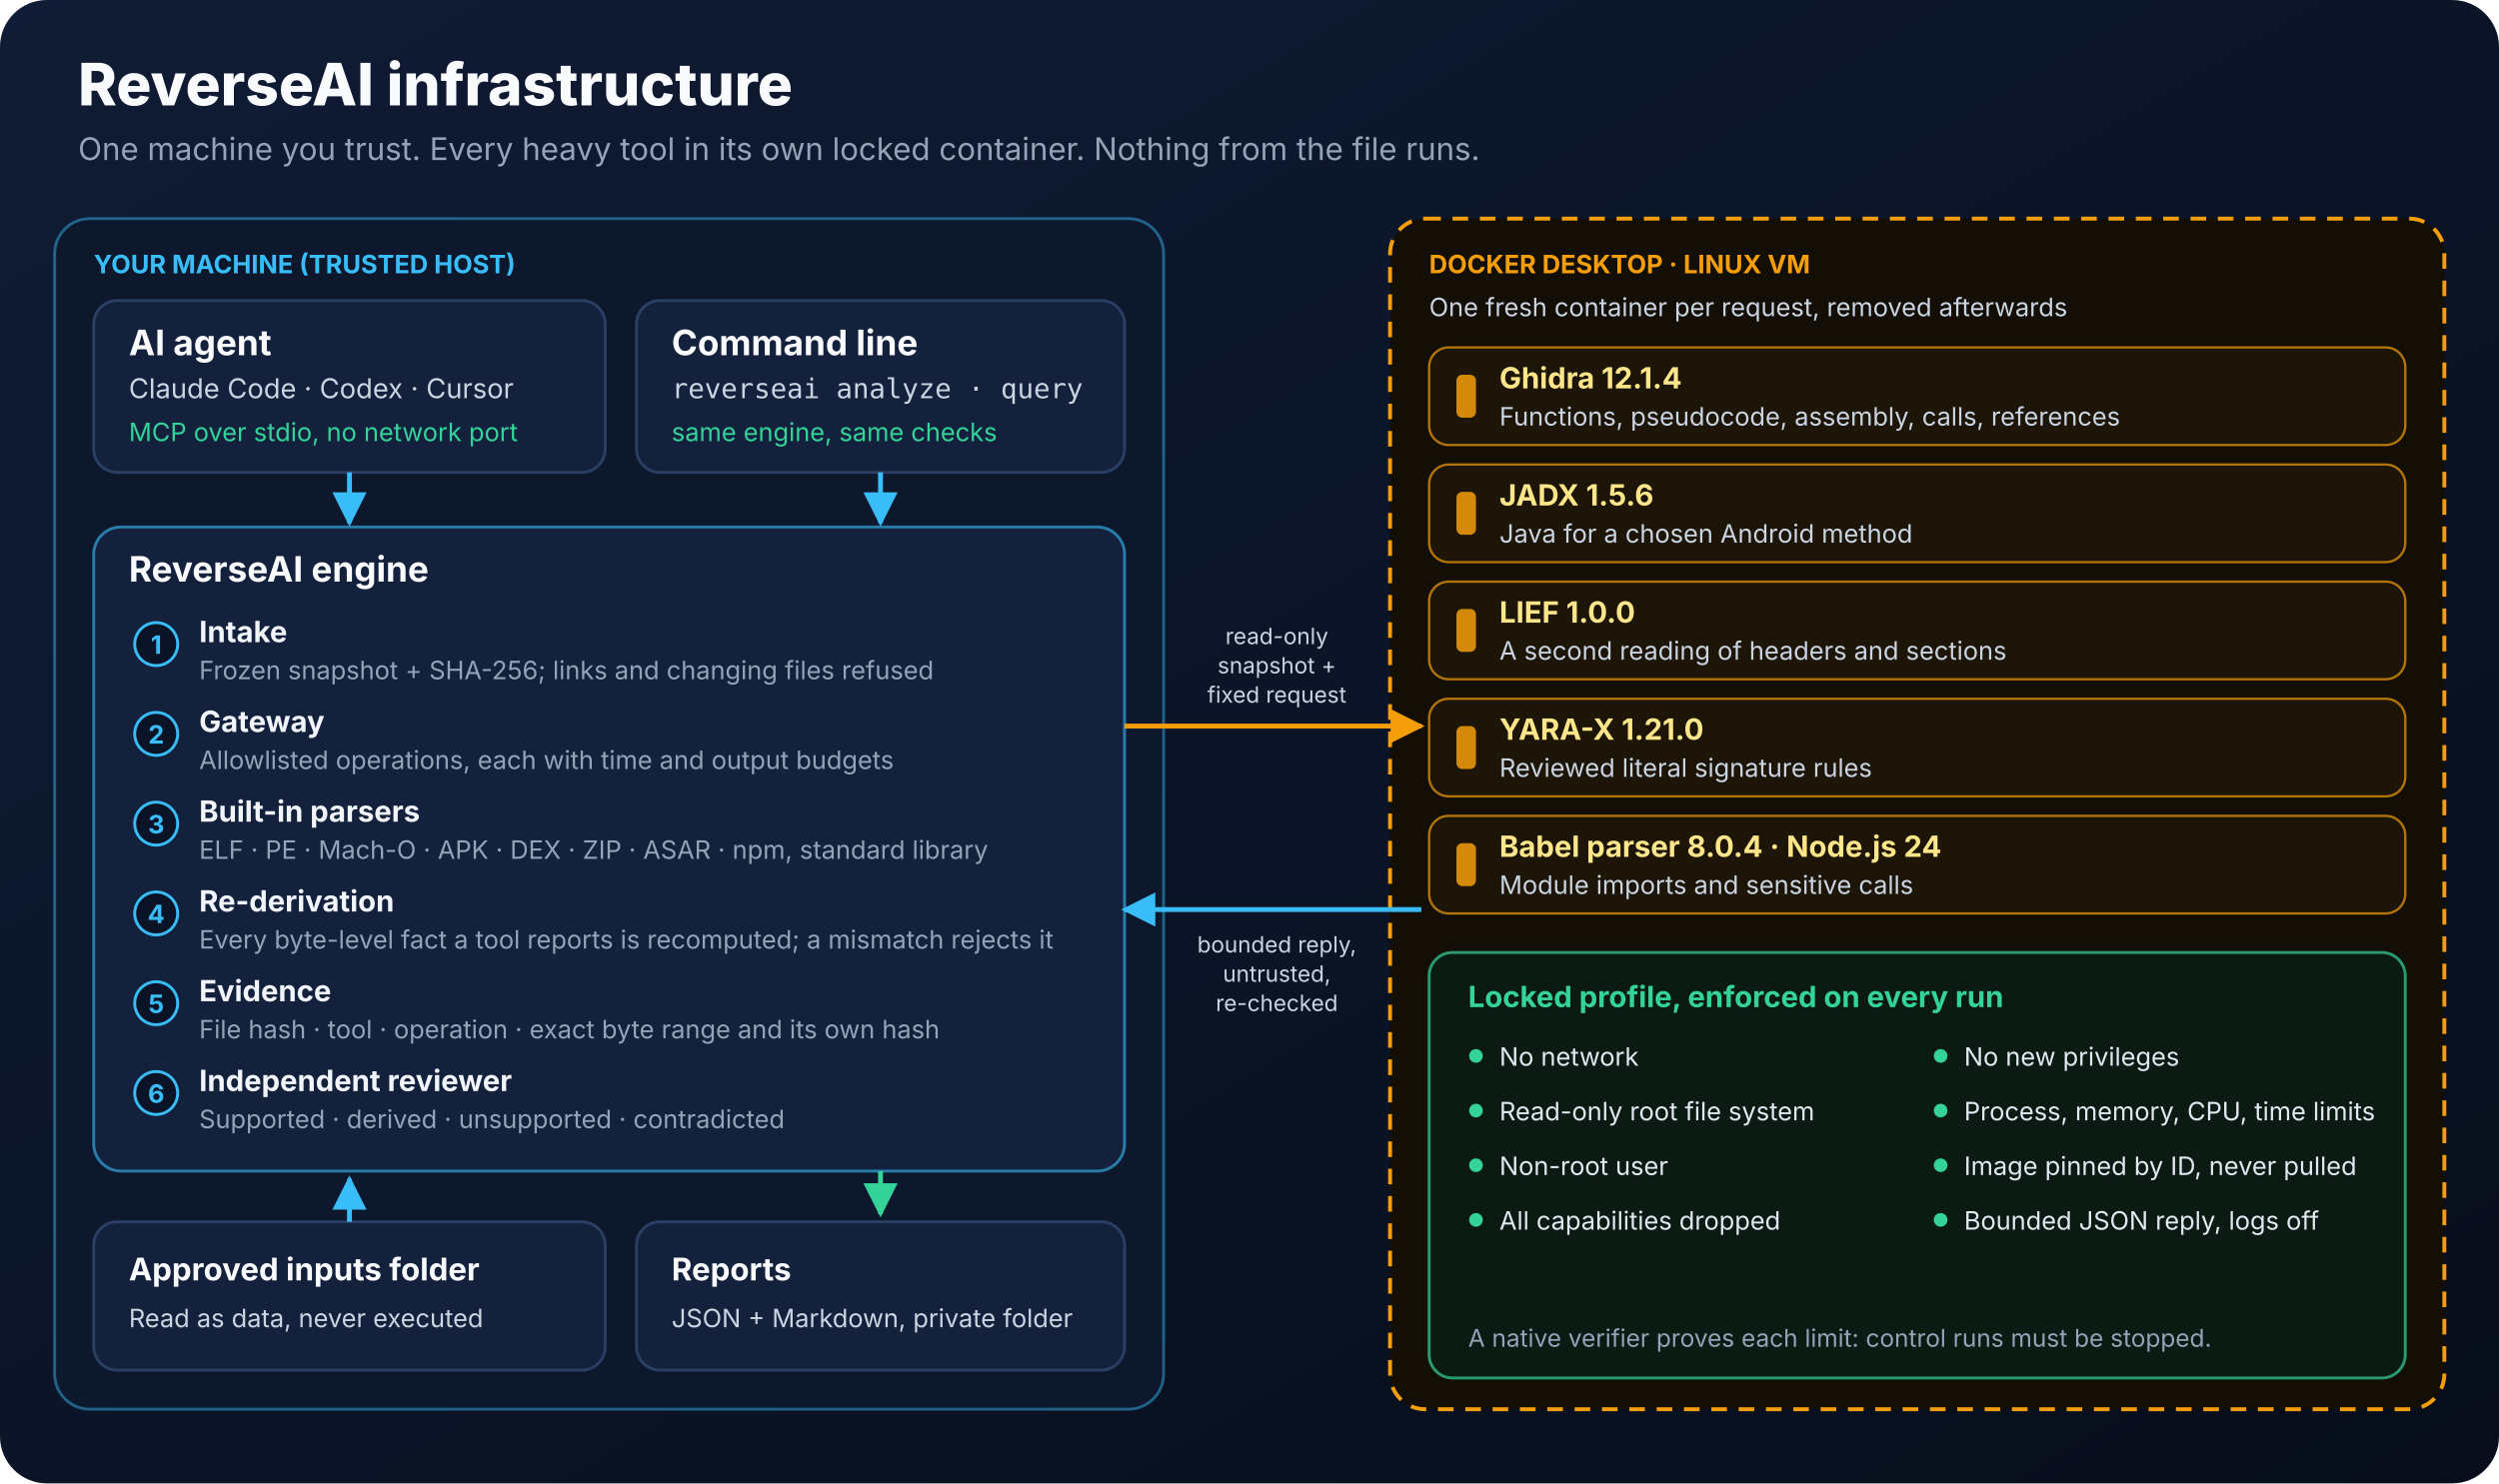
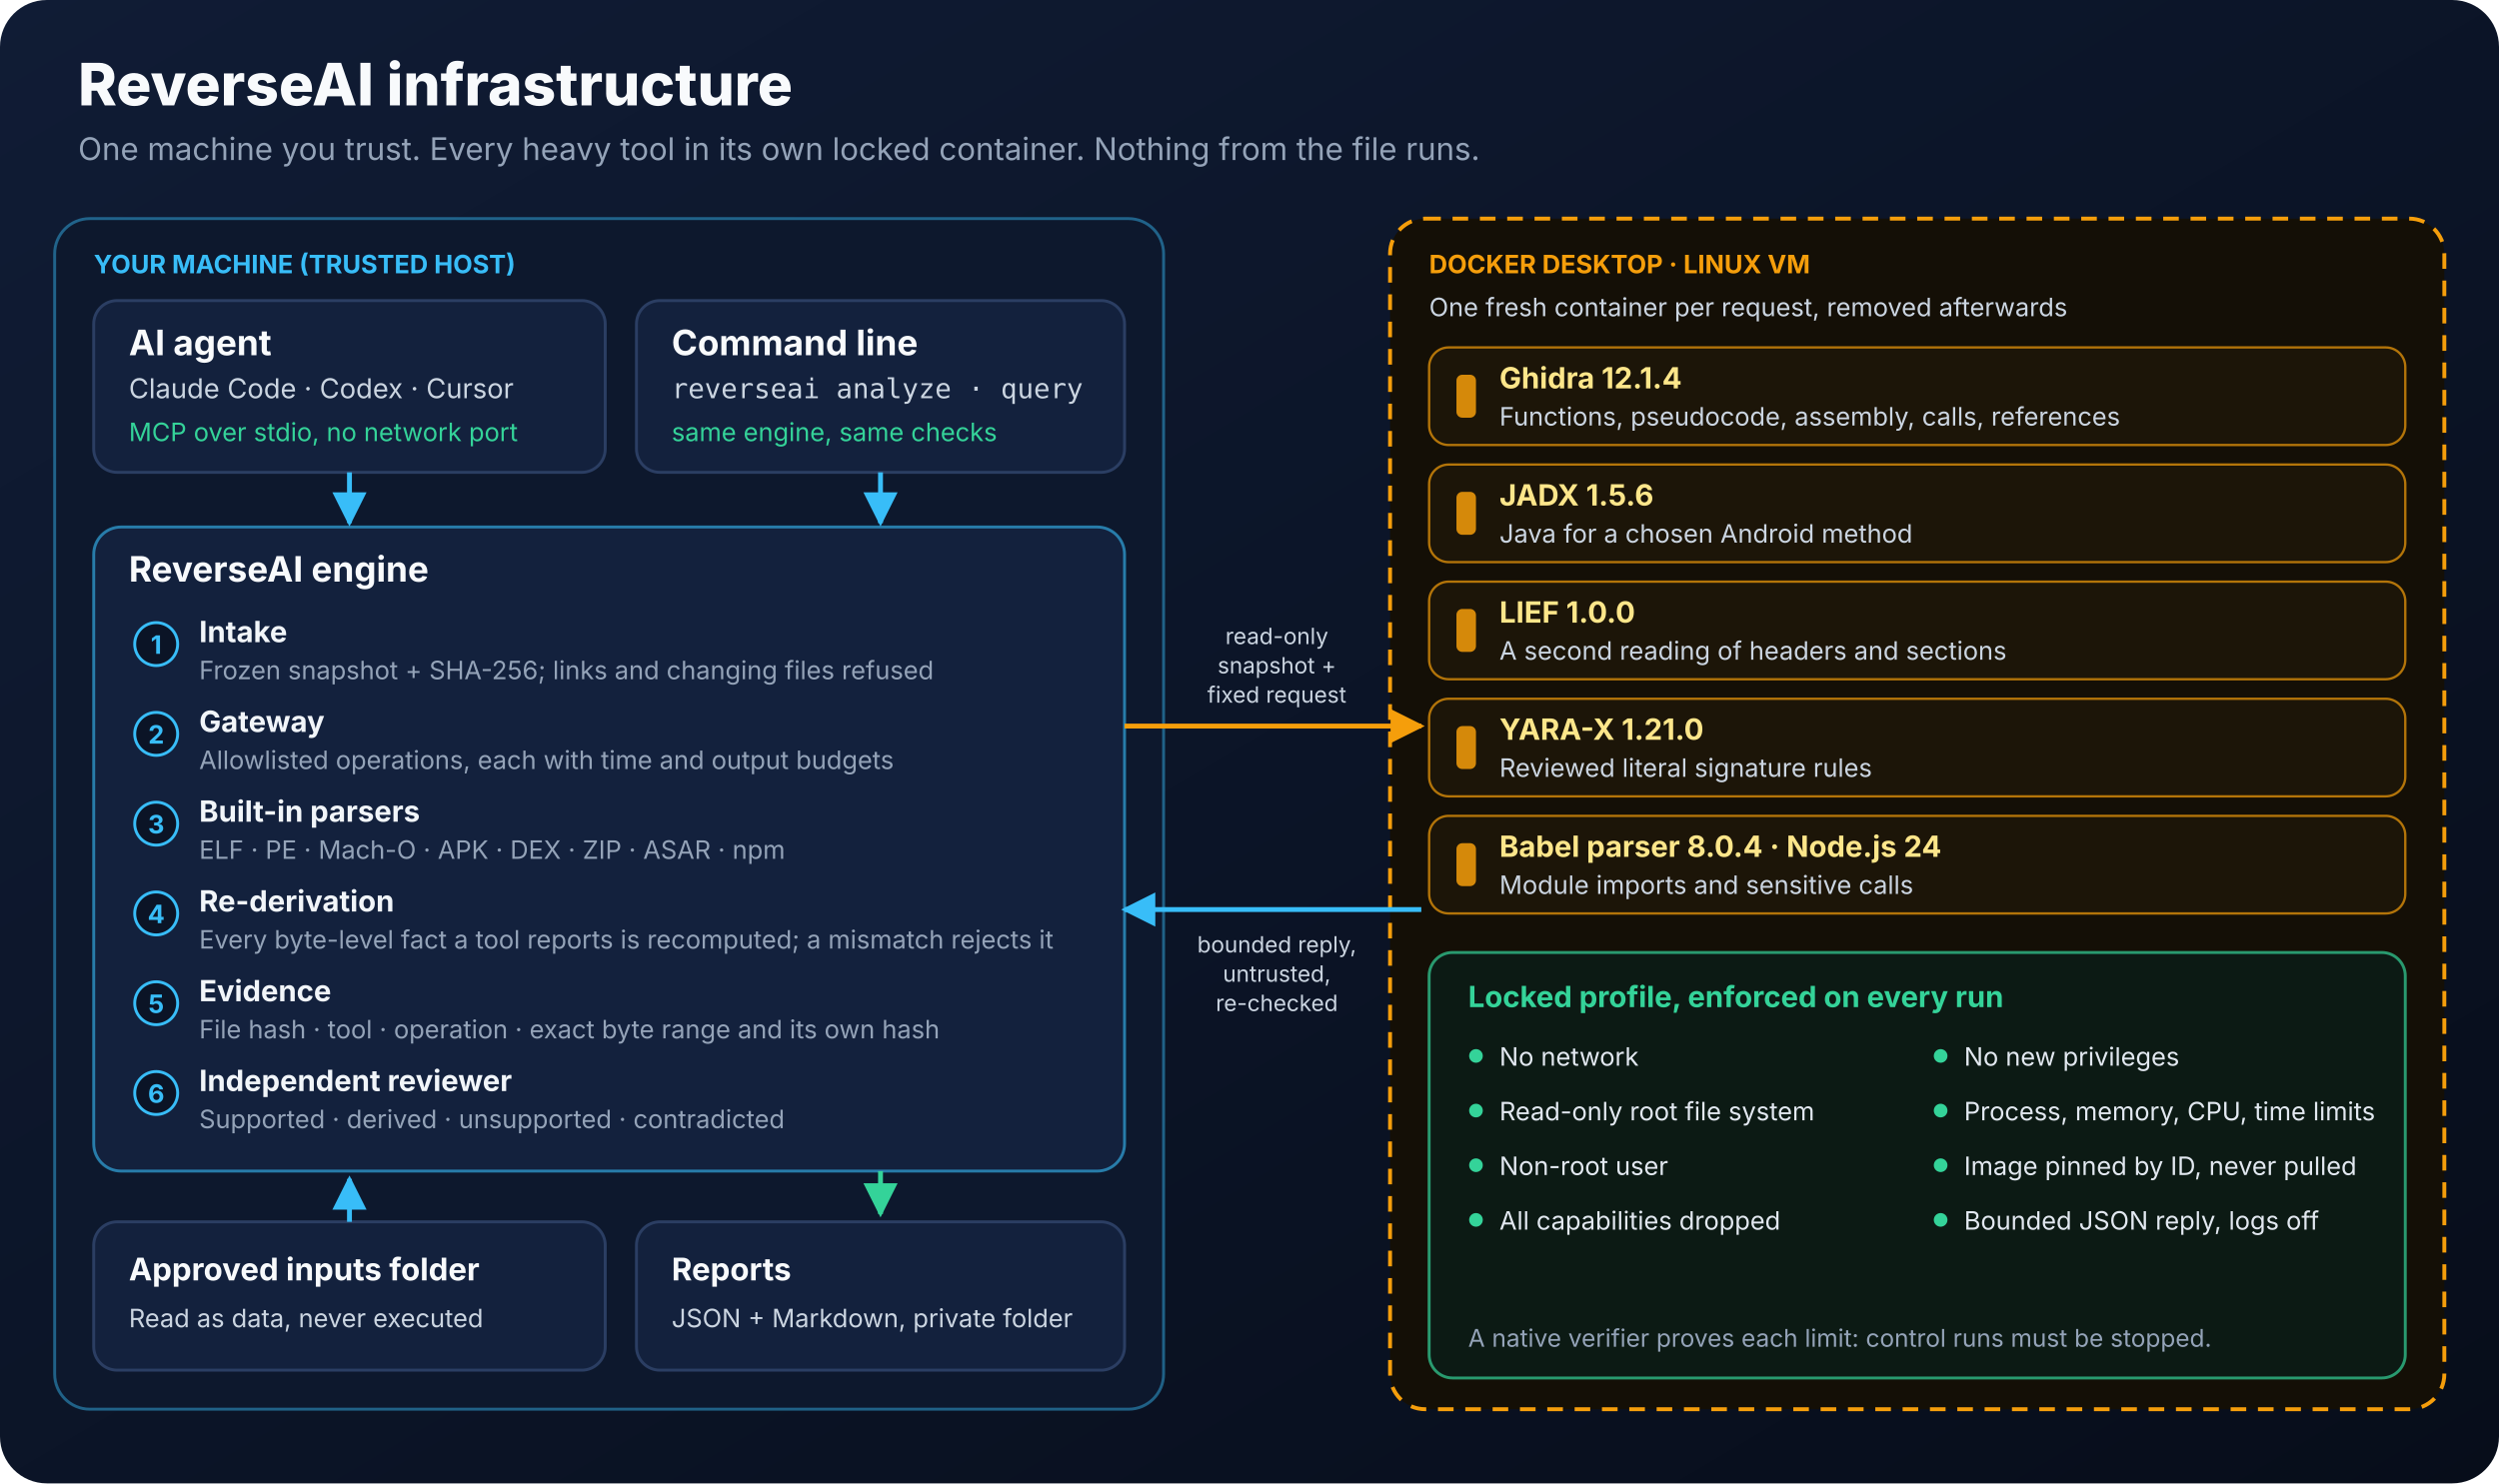
<svg xmlns="http://www.w3.org/2000/svg" viewBox="0 0 1280 760" width="1280" height="760" role="img" aria-labelledby="title desc">
  <defs>
    <linearGradient id="bg" x1="0" y1="0" x2="1" y2="1">
      <stop offset="0" stop-color="#101C35" />
      <stop offset="1" stop-color="#070D1A" />
    </linearGradient>
    <marker id="blue" viewBox="0 0 10 10" refX="9" refY="5" markerWidth="7" markerHeight="7" orient="auto-start-reverse">
      <path d="M0,0 L10,5 L0,10 z" fill="#38BDF8" />
    </marker>
    <marker id="green" viewBox="0 0 10 10" refX="9" refY="5" markerWidth="7" markerHeight="7" orient="auto-start-reverse">
      <path d="M0,0 L10,5 L0,10 z" fill="#34D399" />
    </marker>
    <marker id="orange" viewBox="0 0 10 10" refX="9" refY="5" markerWidth="7" markerHeight="7" orient="auto-start-reverse">
      <path d="M0,0 L10,5 L0,10 z" fill="#F59E0B" />
    </marker>
  </defs>
  <rect width="1280" height="760" rx="24" fill="url(#bg)" />
  <text x="40" y="54" font-family="Inter, 'Segoe UI', 'Helvetica Neue', Helvetica, Arial, sans-serif" font-size="30" font-weight="800" fill="#F8FAFC" text-anchor="start">ReverseAI infrastructure</text>
  <text x="40" y="82" font-family="Inter, 'Segoe UI', 'Helvetica Neue', Helvetica, Arial, sans-serif" font-size="16" font-weight="400" fill="#94A3B8" text-anchor="start">One machine you trust. Every heavy tool in its own locked container. Nothing from the file runs.</text>
  <rect x="28" y="112" width="568" height="610" rx="18" fill="#0D182D" stroke="#38BDF8" stroke-width="1.5" stroke-opacity="0.45" />
  <text x="48" y="140" font-family="Inter, 'Segoe UI', 'Helvetica Neue', Helvetica, Arial, sans-serif" font-size="13" font-weight="700" fill="#38BDF8" text-anchor="start">YOUR MACHINE (TRUSTED HOST)</text>
  <rect x="48" y="154" width="262" height="88" rx="12" fill="#13213D" stroke="#2B3E63" stroke-width="1.5" />
  <text x="66" y="182" font-family="Inter, 'Segoe UI', 'Helvetica Neue', Helvetica, Arial, sans-serif" font-size="18" font-weight="700" fill="#F8FAFC" text-anchor="start">AI agent</text>
  <text x="66" y="204" font-family="Inter, 'Segoe UI', 'Helvetica Neue', Helvetica, Arial, sans-serif" font-size="14" font-weight="400" fill="#CBD5E1" text-anchor="start">Claude Code · Codex · Cursor</text>
  <text x="66" y="226" font-family="Inter, 'Segoe UI', 'Helvetica Neue', Helvetica, Arial, sans-serif" font-size="13" font-weight="400" fill="#34D399" text-anchor="start">MCP over stdio, no network port</text>
  <rect x="326" y="154" width="250" height="88" rx="12" fill="#13213D" stroke="#2B3E63" stroke-width="1.5" />
  <text x="344" y="182" font-family="Inter, 'Segoe UI', 'Helvetica Neue', Helvetica, Arial, sans-serif" font-size="18" font-weight="700" fill="#F8FAFC" text-anchor="start">Command line</text>
  <text x="344" y="204" font-family="'JetBrains Mono', 'SF Mono', Menlo, Consolas, monospace" font-size="14" font-weight="400" fill="#CBD5E1" text-anchor="start">reverseai analyze · query</text>
  <text x="344" y="226" font-family="Inter, 'Segoe UI', 'Helvetica Neue', Helvetica, Arial, sans-serif" font-size="13" font-weight="400" fill="#34D399" text-anchor="start">same engine, same checks</text>
  <line x1="179" y1="242" x2="179" y2="268" stroke="#38BDF8" stroke-width="2.5" marker-end="url(#blue)" />
  <line x1="451" y1="242" x2="451" y2="268" stroke="#38BDF8" stroke-width="2.5" marker-end="url(#blue)" />
  <rect x="48" y="270" width="528" height="330" rx="14" fill="#13213D" stroke="#38BDF8" stroke-width="1.5" stroke-opacity="0.6" />
  <text x="66" y="298" font-family="Inter, 'Segoe UI', 'Helvetica Neue', Helvetica, Arial, sans-serif" font-size="18" font-weight="700" fill="#F8FAFC" text-anchor="start">ReverseAI engine</text>
  <circle cx="80" cy="330" r="11" fill="#0B1426" stroke="#38BDF8" stroke-width="1.5" />
  <text x="80" y="335" font-family="Inter, 'Segoe UI', 'Helvetica Neue', Helvetica, Arial, sans-serif" font-size="13" font-weight="700" fill="#38BDF8" text-anchor="middle">1</text>
  <text x="102" y="329" font-family="Inter, 'Segoe UI', 'Helvetica Neue', Helvetica, Arial, sans-serif" font-size="15" font-weight="700" fill="#F1F5F9" text-anchor="start">Intake</text>
  <text x="102" y="348" font-family="Inter, 'Segoe UI', 'Helvetica Neue', Helvetica, Arial, sans-serif" font-size="13" font-weight="400" fill="#94A3B8" text-anchor="start">Frozen snapshot + SHA-256; links and changing files refused</text>
  <circle cx="80" cy="376" r="11" fill="#0B1426" stroke="#38BDF8" stroke-width="1.5" />
  <text x="80" y="381" font-family="Inter, 'Segoe UI', 'Helvetica Neue', Helvetica, Arial, sans-serif" font-size="13" font-weight="700" fill="#38BDF8" text-anchor="middle">2</text>
  <text x="102" y="375" font-family="Inter, 'Segoe UI', 'Helvetica Neue', Helvetica, Arial, sans-serif" font-size="15" font-weight="700" fill="#F1F5F9" text-anchor="start">Gateway</text>
  <text x="102" y="394" font-family="Inter, 'Segoe UI', 'Helvetica Neue', Helvetica, Arial, sans-serif" font-size="13" font-weight="400" fill="#94A3B8" text-anchor="start">Allowlisted operations, each with time and output budgets</text>
  <circle cx="80" cy="422" r="11" fill="#0B1426" stroke="#38BDF8" stroke-width="1.5" />
  <text x="80" y="427" font-family="Inter, 'Segoe UI', 'Helvetica Neue', Helvetica, Arial, sans-serif" font-size="13" font-weight="700" fill="#38BDF8" text-anchor="middle">3</text>
  <text x="102" y="421" font-family="Inter, 'Segoe UI', 'Helvetica Neue', Helvetica, Arial, sans-serif" font-size="15" font-weight="700" fill="#F1F5F9" text-anchor="start">Built-in parsers</text>
-   <text x="102" y="440" font-family="Inter, 'Segoe UI', 'Helvetica Neue', Helvetica, Arial, sans-serif" font-size="13" font-weight="400" fill="#94A3B8" text-anchor="start">ELF · PE · Mach-O · APK · DEX · ZIP · ASAR · npm, standard library</text>
+   <text x="102" y="440" font-family="Inter, 'Segoe UI', 'Helvetica Neue', Helvetica, Arial, sans-serif" font-size="13" font-weight="400" fill="#94A3B8" text-anchor="start">ELF · PE · Mach-O · APK · DEX · ZIP · ASAR · npm</text>
  <circle cx="80" cy="468" r="11" fill="#0B1426" stroke="#38BDF8" stroke-width="1.5" />
  <text x="80" y="473" font-family="Inter, 'Segoe UI', 'Helvetica Neue', Helvetica, Arial, sans-serif" font-size="13" font-weight="700" fill="#38BDF8" text-anchor="middle">4</text>
  <text x="102" y="467" font-family="Inter, 'Segoe UI', 'Helvetica Neue', Helvetica, Arial, sans-serif" font-size="15" font-weight="700" fill="#F1F5F9" text-anchor="start">Re-derivation</text>
  <text x="102" y="486" font-family="Inter, 'Segoe UI', 'Helvetica Neue', Helvetica, Arial, sans-serif" font-size="13" font-weight="400" fill="#94A3B8" text-anchor="start">Every byte-level fact a tool reports is recomputed; a mismatch rejects it</text>
  <circle cx="80" cy="514" r="11" fill="#0B1426" stroke="#38BDF8" stroke-width="1.5" />
  <text x="80" y="519" font-family="Inter, 'Segoe UI', 'Helvetica Neue', Helvetica, Arial, sans-serif" font-size="13" font-weight="700" fill="#38BDF8" text-anchor="middle">5</text>
  <text x="102" y="513" font-family="Inter, 'Segoe UI', 'Helvetica Neue', Helvetica, Arial, sans-serif" font-size="15" font-weight="700" fill="#F1F5F9" text-anchor="start">Evidence</text>
  <text x="102" y="532" font-family="Inter, 'Segoe UI', 'Helvetica Neue', Helvetica, Arial, sans-serif" font-size="13" font-weight="400" fill="#94A3B8" text-anchor="start">File hash · tool · operation · exact byte range and its own hash</text>
  <circle cx="80" cy="560" r="11" fill="#0B1426" stroke="#38BDF8" stroke-width="1.5" />
  <text x="80" y="565" font-family="Inter, 'Segoe UI', 'Helvetica Neue', Helvetica, Arial, sans-serif" font-size="13" font-weight="700" fill="#38BDF8" text-anchor="middle">6</text>
  <text x="102" y="559" font-family="Inter, 'Segoe UI', 'Helvetica Neue', Helvetica, Arial, sans-serif" font-size="15" font-weight="700" fill="#F1F5F9" text-anchor="start">Independent reviewer</text>
  <text x="102" y="578" font-family="Inter, 'Segoe UI', 'Helvetica Neue', Helvetica, Arial, sans-serif" font-size="13" font-weight="400" fill="#94A3B8" text-anchor="start">Supported · derived · unsupported · contradicted</text>
  <rect x="48" y="626" width="262" height="76" rx="12" fill="#13213D" stroke="#2B3E63" stroke-width="1.5" />
  <text x="66" y="656" font-family="Inter, 'Segoe UI', 'Helvetica Neue', Helvetica, Arial, sans-serif" font-size="16" font-weight="700" fill="#F8FAFC" text-anchor="start">Approved inputs folder</text>
  <text x="66" y="680" font-family="Inter, 'Segoe UI', 'Helvetica Neue', Helvetica, Arial, sans-serif" font-size="13" font-weight="400" fill="#CBD5E1" text-anchor="start">Read as data, never executed</text>
  <rect x="326" y="626" width="250" height="76" rx="12" fill="#13213D" stroke="#2B3E63" stroke-width="1.5" />
  <text x="344" y="656" font-family="Inter, 'Segoe UI', 'Helvetica Neue', Helvetica, Arial, sans-serif" font-size="16" font-weight="700" fill="#F8FAFC" text-anchor="start">Reports</text>
  <text x="344" y="680" font-family="Inter, 'Segoe UI', 'Helvetica Neue', Helvetica, Arial, sans-serif" font-size="13" font-weight="400" fill="#CBD5E1" text-anchor="start">JSON + Markdown, private folder</text>
  <line x1="179" y1="626" x2="179" y2="604" stroke="#38BDF8" stroke-width="2.5" marker-end="url(#blue)" />
  <line x1="451" y1="600" x2="451" y2="622" stroke="#34D399" stroke-width="2.5" marker-end="url(#green)" />
  <rect x="712" y="112" width="540" height="610" rx="18" fill="#140F06" stroke="#F59E0B" stroke-width="2" stroke-dasharray="8 6" />
  <text x="732" y="140" font-family="Inter, 'Segoe UI', 'Helvetica Neue', Helvetica, Arial, sans-serif" font-size="13" font-weight="700" fill="#F59E0B" text-anchor="start">DOCKER DESKTOP · LINUX VM</text>
  <text x="732" y="162" font-family="Inter, 'Segoe UI', 'Helvetica Neue', Helvetica, Arial, sans-serif" font-size="13" font-weight="400" fill="#CBD5E1" text-anchor="start">One fresh container per request, removed afterwards</text>
  <rect x="732" y="178" width="500" height="50" rx="10" fill="#1C1508" stroke="#F59E0B" stroke-width="1.2" stroke-opacity="0.7" />
  <rect x="746" y="192" width="10" height="22" rx="3" fill="#F59E0B" fill-opacity="0.85" />
  <text x="768" y="199" font-family="Inter, 'Segoe UI', 'Helvetica Neue', Helvetica, Arial, sans-serif" font-size="15" font-weight="700" fill="#FDE68A" text-anchor="start">Ghidra 12.1.4</text>
  <text x="768" y="218" font-family="Inter, 'Segoe UI', 'Helvetica Neue', Helvetica, Arial, sans-serif" font-size="13" font-weight="400" fill="#CBD5E1" text-anchor="start">Functions, pseudocode, assembly, calls, references</text>
  <rect x="732" y="238" width="500" height="50" rx="10" fill="#1C1508" stroke="#F59E0B" stroke-width="1.2" stroke-opacity="0.7" />
  <rect x="746" y="252" width="10" height="22" rx="3" fill="#F59E0B" fill-opacity="0.85" />
  <text x="768" y="259" font-family="Inter, 'Segoe UI', 'Helvetica Neue', Helvetica, Arial, sans-serif" font-size="15" font-weight="700" fill="#FDE68A" text-anchor="start">JADX 1.5.6</text>
  <text x="768" y="278" font-family="Inter, 'Segoe UI', 'Helvetica Neue', Helvetica, Arial, sans-serif" font-size="13" font-weight="400" fill="#CBD5E1" text-anchor="start">Java for a chosen Android method</text>
  <rect x="732" y="298" width="500" height="50" rx="10" fill="#1C1508" stroke="#F59E0B" stroke-width="1.2" stroke-opacity="0.7" />
  <rect x="746" y="312" width="10" height="22" rx="3" fill="#F59E0B" fill-opacity="0.85" />
  <text x="768" y="319" font-family="Inter, 'Segoe UI', 'Helvetica Neue', Helvetica, Arial, sans-serif" font-size="15" font-weight="700" fill="#FDE68A" text-anchor="start">LIEF 1.0.0</text>
  <text x="768" y="338" font-family="Inter, 'Segoe UI', 'Helvetica Neue', Helvetica, Arial, sans-serif" font-size="13" font-weight="400" fill="#CBD5E1" text-anchor="start">A second reading of headers and sections</text>
  <rect x="732" y="358" width="500" height="50" rx="10" fill="#1C1508" stroke="#F59E0B" stroke-width="1.2" stroke-opacity="0.7" />
  <rect x="746" y="372" width="10" height="22" rx="3" fill="#F59E0B" fill-opacity="0.85" />
  <text x="768" y="379" font-family="Inter, 'Segoe UI', 'Helvetica Neue', Helvetica, Arial, sans-serif" font-size="15" font-weight="700" fill="#FDE68A" text-anchor="start">YARA-X 1.21.0</text>
  <text x="768" y="398" font-family="Inter, 'Segoe UI', 'Helvetica Neue', Helvetica, Arial, sans-serif" font-size="13" font-weight="400" fill="#CBD5E1" text-anchor="start">Reviewed literal signature rules</text>
  <rect x="732" y="418" width="500" height="50" rx="10" fill="#1C1508" stroke="#F59E0B" stroke-width="1.2" stroke-opacity="0.7" />
  <rect x="746" y="432" width="10" height="22" rx="3" fill="#F59E0B" fill-opacity="0.85" />
  <text x="768" y="439" font-family="Inter, 'Segoe UI', 'Helvetica Neue', Helvetica, Arial, sans-serif" font-size="15" font-weight="700" fill="#FDE68A" text-anchor="start">Babel parser 8.0.4 · Node.js 24</text>
  <text x="768" y="458" font-family="Inter, 'Segoe UI', 'Helvetica Neue', Helvetica, Arial, sans-serif" font-size="13" font-weight="400" fill="#CBD5E1" text-anchor="start">Module imports and sensitive calls</text>
  <rect x="732" y="488" width="500" height="218" rx="12" fill="#0C1A14" stroke="#34D399" stroke-width="1.5" stroke-opacity="0.7" />
  <text x="752" y="516" font-family="Inter, 'Segoe UI', 'Helvetica Neue', Helvetica, Arial, sans-serif" font-size="15" font-weight="700" fill="#34D399" text-anchor="start">Locked profile, enforced on every run</text>
  <circle cx="756" cy="541" r="3.5" fill="#34D399" />
  <text x="768" y="546" font-family="Inter, 'Segoe UI', 'Helvetica Neue', Helvetica, Arial, sans-serif" font-size="13" font-weight="400" fill="#E2E8F0" text-anchor="start">No network</text>
  <circle cx="994" cy="541" r="3.5" fill="#34D399" />
  <text x="1006" y="546" font-family="Inter, 'Segoe UI', 'Helvetica Neue', Helvetica, Arial, sans-serif" font-size="13" font-weight="400" fill="#E2E8F0" text-anchor="start">No new privileges</text>
  <circle cx="756" cy="569" r="3.5" fill="#34D399" />
  <text x="768" y="574" font-family="Inter, 'Segoe UI', 'Helvetica Neue', Helvetica, Arial, sans-serif" font-size="13" font-weight="400" fill="#E2E8F0" text-anchor="start">Read-only root file system</text>
  <circle cx="994" cy="569" r="3.5" fill="#34D399" />
  <text x="1006" y="574" font-family="Inter, 'Segoe UI', 'Helvetica Neue', Helvetica, Arial, sans-serif" font-size="13" font-weight="400" fill="#E2E8F0" text-anchor="start">Process, memory, CPU, time limits</text>
  <circle cx="756" cy="597" r="3.5" fill="#34D399" />
  <text x="768" y="602" font-family="Inter, 'Segoe UI', 'Helvetica Neue', Helvetica, Arial, sans-serif" font-size="13" font-weight="400" fill="#E2E8F0" text-anchor="start">Non-root user</text>
  <circle cx="994" cy="597" r="3.5" fill="#34D399" />
  <text x="1006" y="602" font-family="Inter, 'Segoe UI', 'Helvetica Neue', Helvetica, Arial, sans-serif" font-size="13" font-weight="400" fill="#E2E8F0" text-anchor="start">Image pinned by ID, never pulled</text>
  <circle cx="756" cy="625" r="3.5" fill="#34D399" />
  <text x="768" y="630" font-family="Inter, 'Segoe UI', 'Helvetica Neue', Helvetica, Arial, sans-serif" font-size="13" font-weight="400" fill="#E2E8F0" text-anchor="start">All capabilities dropped</text>
  <circle cx="994" cy="625" r="3.5" fill="#34D399" />
  <text x="1006" y="630" font-family="Inter, 'Segoe UI', 'Helvetica Neue', Helvetica, Arial, sans-serif" font-size="13" font-weight="400" fill="#E2E8F0" text-anchor="start">Bounded JSON reply, logs off</text>
  <text x="752" y="690" font-family="Inter, 'Segoe UI', 'Helvetica Neue', Helvetica, Arial, sans-serif" font-size="12.5" font-weight="400" fill="#94A3B8" text-anchor="start">A native verifier proves each limit: control runs must be stopped.</text>
  <text x="654" y="330" font-family="Inter, 'Segoe UI', 'Helvetica Neue', Helvetica, Arial, sans-serif" font-size="11.5" font-weight="400" fill="#CBD5E1" text-anchor="middle">read-only</text>
  <text x="654" y="345" font-family="Inter, 'Segoe UI', 'Helvetica Neue', Helvetica, Arial, sans-serif" font-size="11.5" font-weight="400" fill="#CBD5E1" text-anchor="middle">snapshot +</text>
  <text x="654" y="360" font-family="Inter, 'Segoe UI', 'Helvetica Neue', Helvetica, Arial, sans-serif" font-size="11.5" font-weight="400" fill="#CBD5E1" text-anchor="middle">fixed request</text>
  <line x1="576" y1="372" x2="728" y2="372" stroke="#F59E0B" stroke-width="2.5" marker-end="url(#orange)" />
  <line x1="728" y1="466" x2="576" y2="466" stroke="#38BDF8" stroke-width="2.5" marker-end="url(#blue)" />
  <text x="654" y="488" font-family="Inter, 'Segoe UI', 'Helvetica Neue', Helvetica, Arial, sans-serif" font-size="11.5" font-weight="400" fill="#CBD5E1" text-anchor="middle">bounded reply,</text>
  <text x="654" y="503" font-family="Inter, 'Segoe UI', 'Helvetica Neue', Helvetica, Arial, sans-serif" font-size="11.5" font-weight="400" fill="#CBD5E1" text-anchor="middle">untrusted,</text>
  <text x="654" y="518" font-family="Inter, 'Segoe UI', 'Helvetica Neue', Helvetica, Arial, sans-serif" font-size="11.5" font-weight="400" fill="#CBD5E1" text-anchor="middle">re-checked</text>
</svg>
